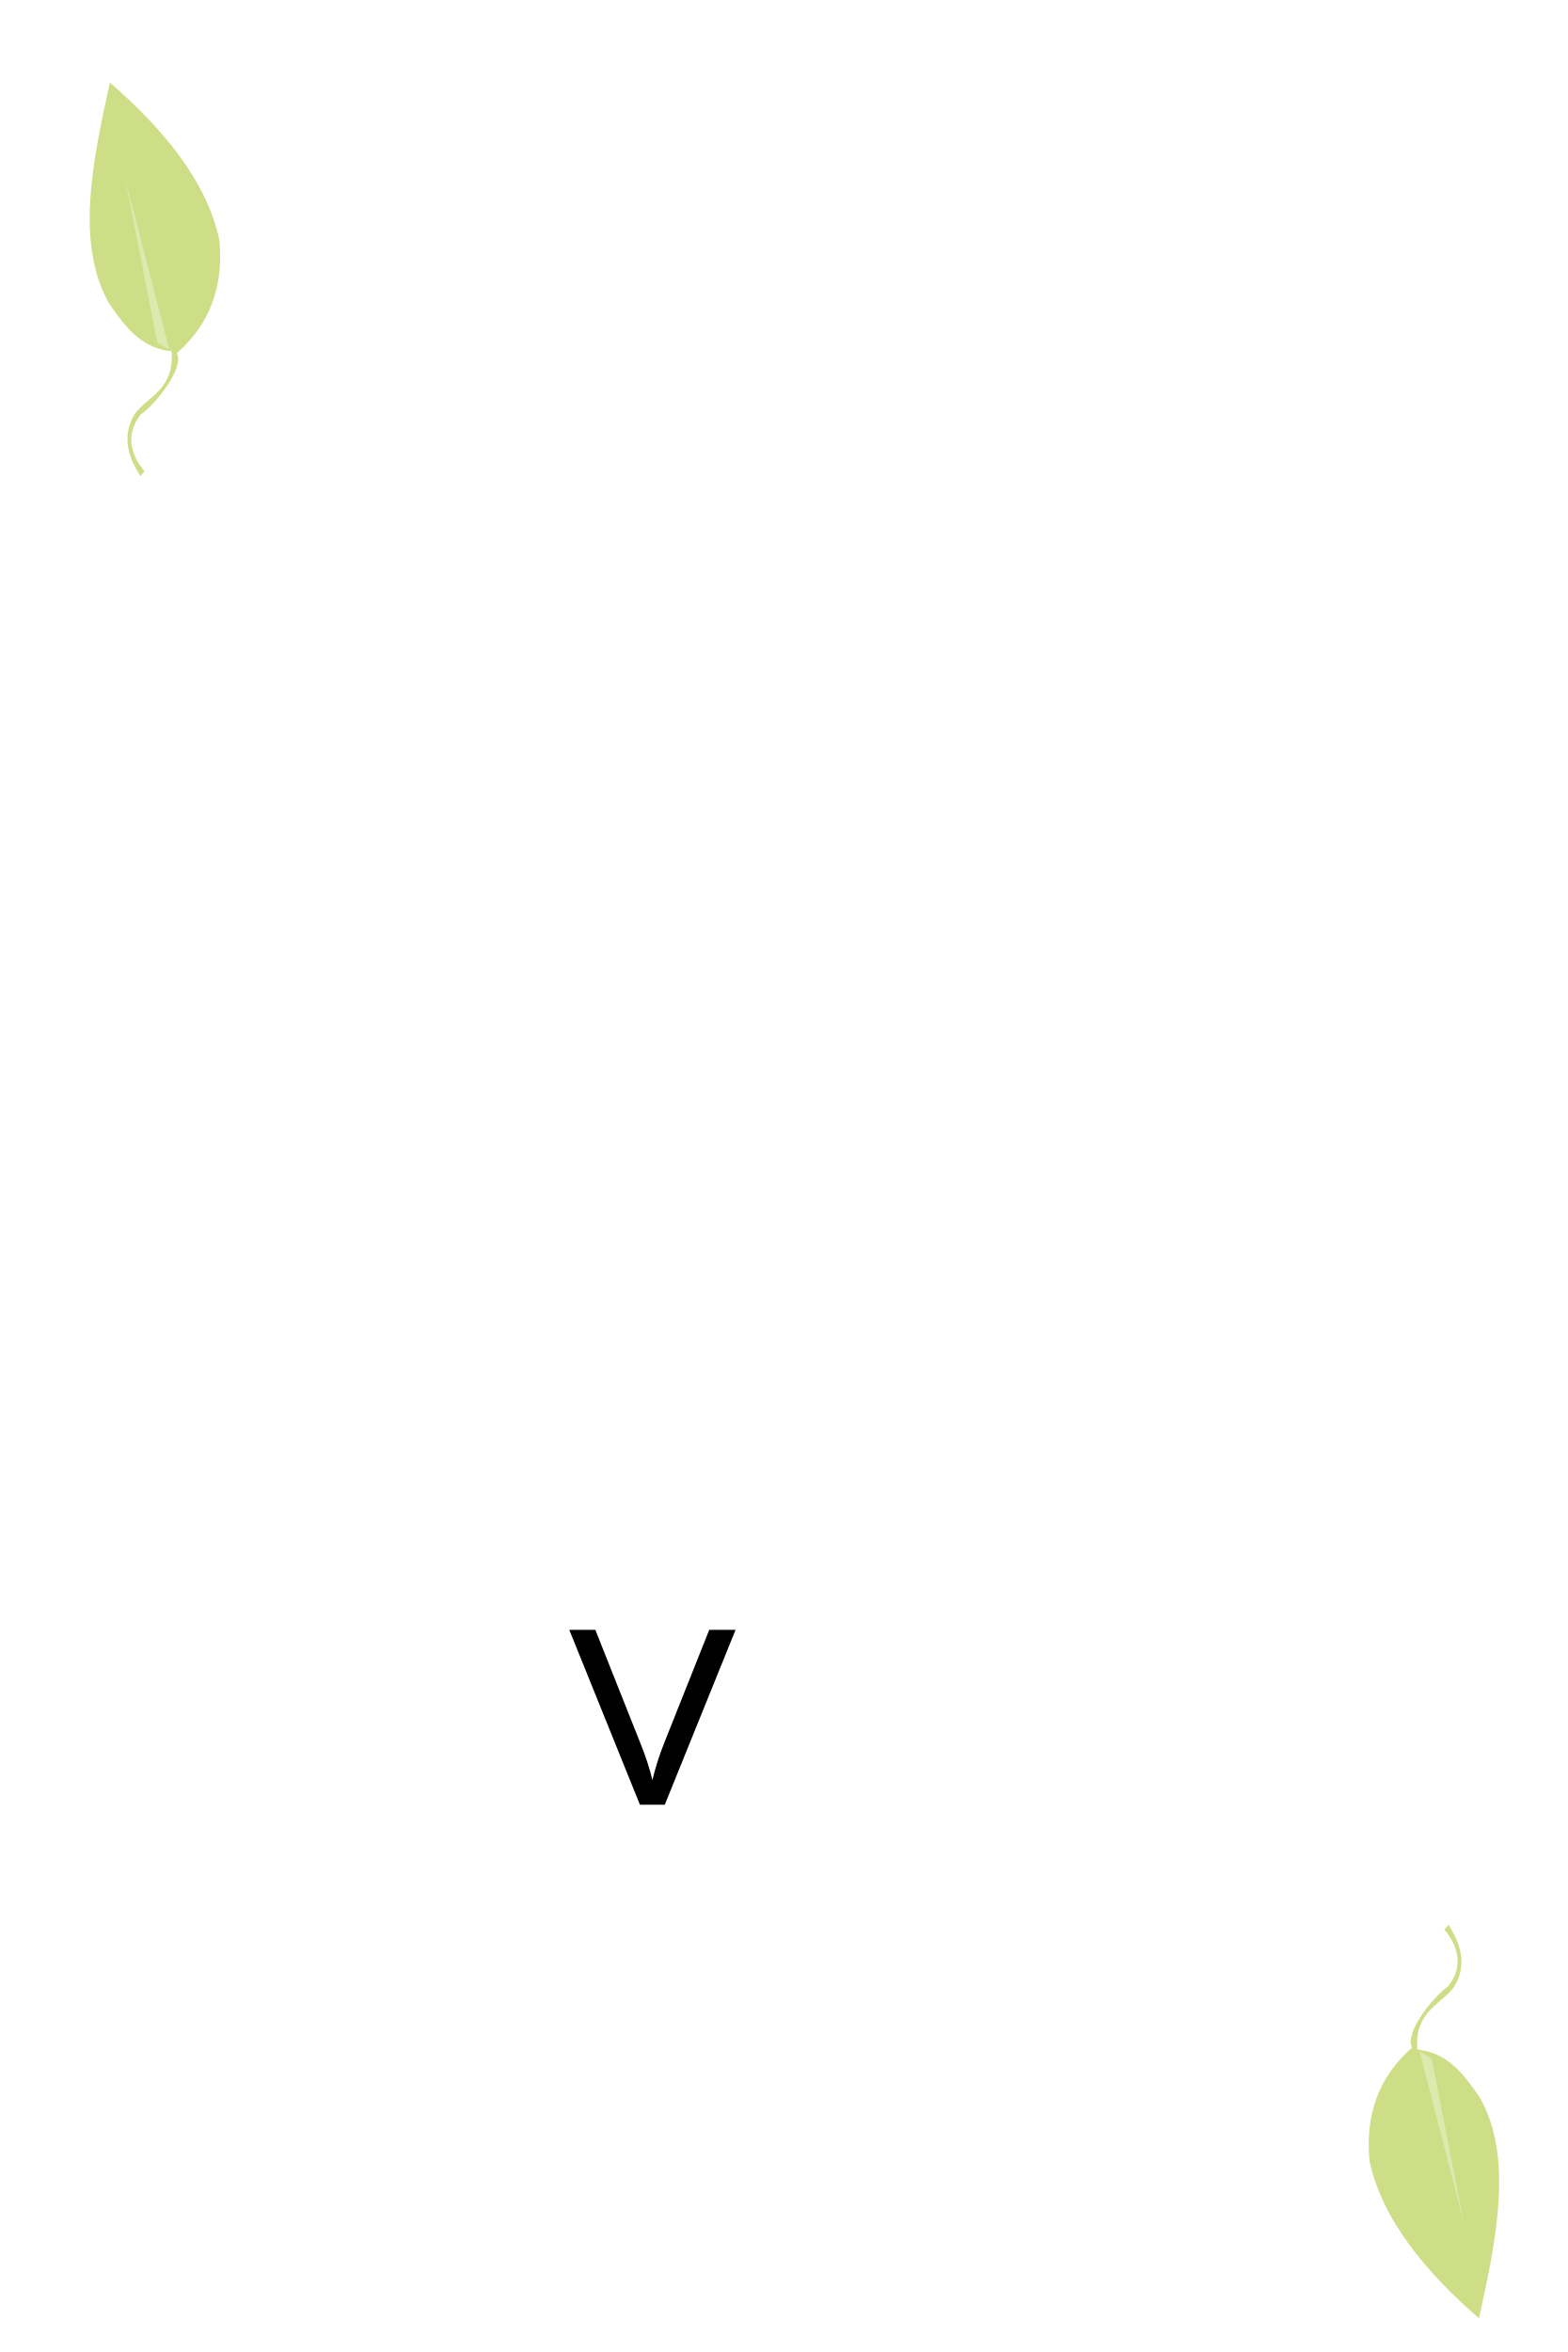
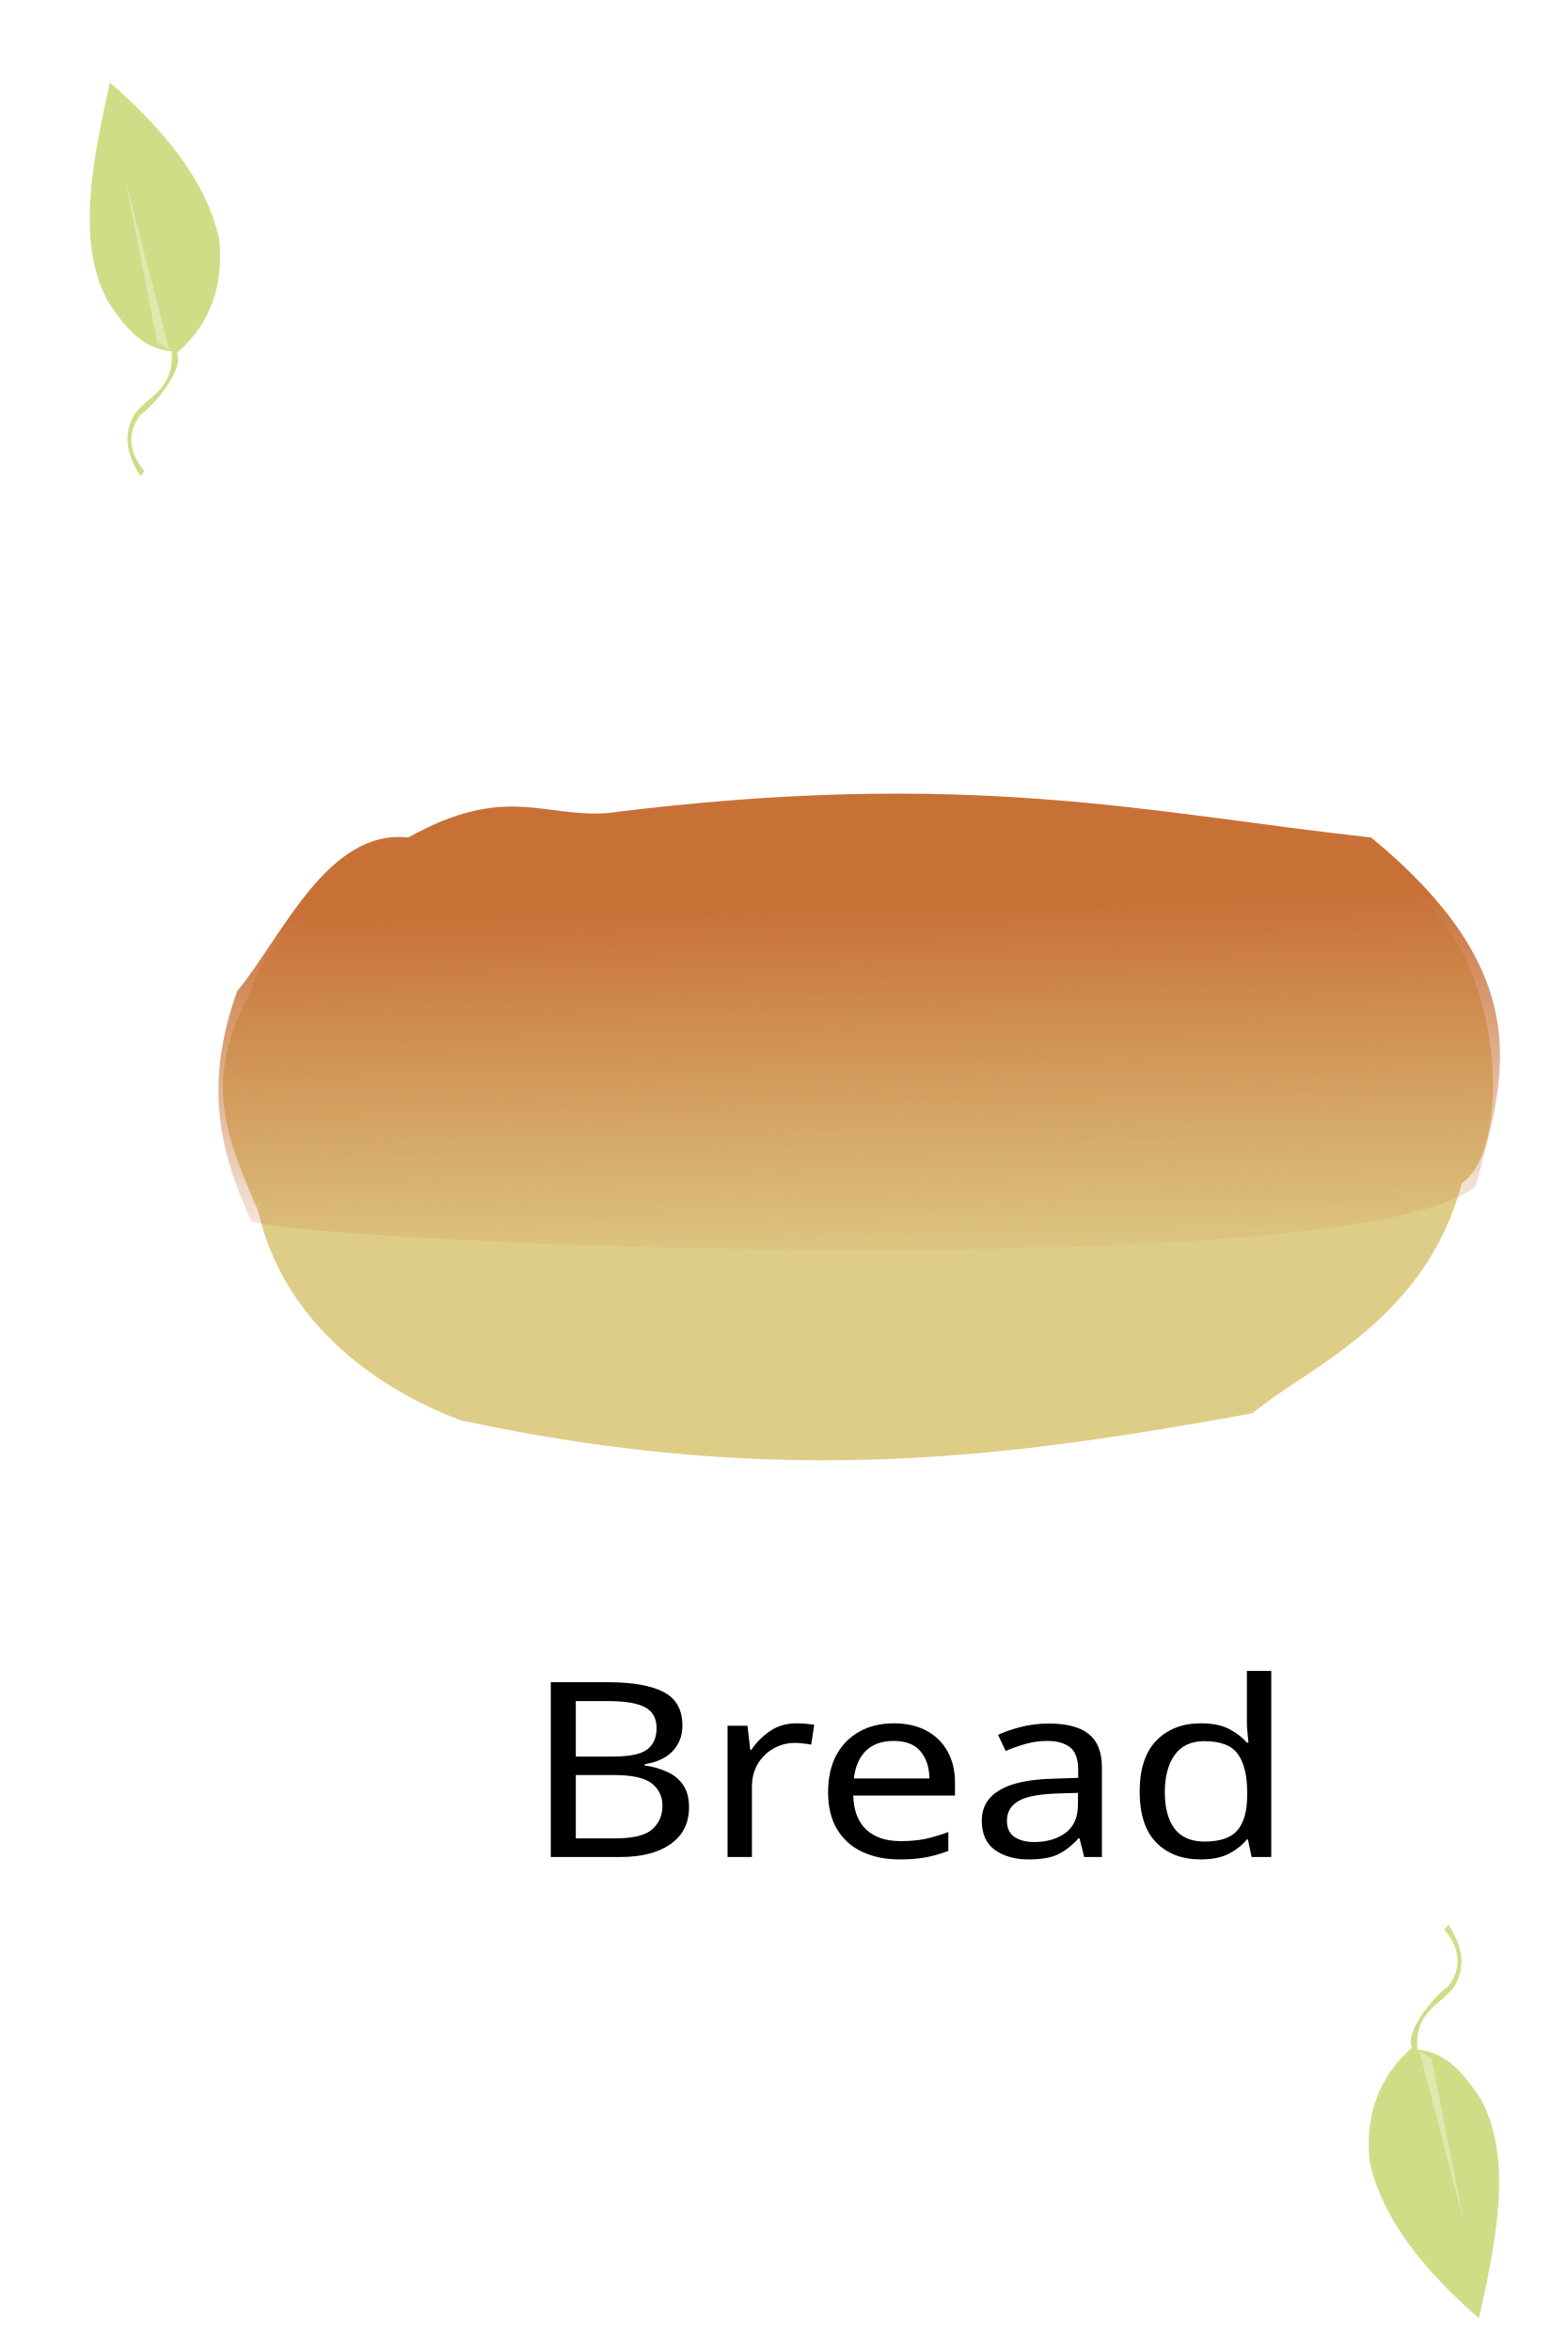
- <svg xmlns="http://www.w3.org/2000/svg" width="200" height="300" id="svg5382" version="1.1">
-   <defs id="defs5384" />
+ <svg xmlns="http://www.w3.org/2000/svg" xmlns:xlink="http://www.w3.org/1999/xlink" width="200" height="300" id="svg5382" version="1.1">
+   <defs id="defs5384">
+     <linearGradient id="linearGradient5220">
+       <stop style="stop-color:#c87137;stop-opacity:1;" offset="0" id="stop5222" />
+       <stop style="stop-color:#c87137;stop-opacity:0;" offset="1" id="stop5224" />
+     </linearGradient>
+     <linearGradient xlink:href="#linearGradient5220" id="linearGradient5226" x1="121.336" y1="115.2" x2="122.377" y2="163.271" gradientUnits="userSpaceOnUse" />
+   </defs>
  <g id="layer1" transform="translate(0,-752.3622)">
    <rect style="fill:#ffffff;stroke:none" id="rect5598" width="204.387" height="316.13" x="-2.691" y="746.839" />
    <g id="g5444" transform="matrix(0.3349987,0,0,0.3349987,-3.047926,493.8814)">
      <path id="path5203" d="m 62.497,953.684 c -4.799,-7.315 -7.839,-15.546 -2.676,-24.502 5.051,-7.165 15.018,-9.271 14.143,-23.353 -11.876,-1.478 -17.792,-9.922 -23.698,-18.376 -12.912,-22.581 -6.68,-53.79 0.382,-85.374 21.057,18.184 37.549,38.222 42.428,60.489 2.294,22.135 -6.882,35.545 -16.054,43.644 2.8,6.251 -9.177,20.417 -13.76,23.353 -4.453,5.31 -5.829,13.005 1.529,21.439 z" style="fill:#cdde87;stroke:#ffffff;stroke-width:1.001px;stroke-linecap:butt;stroke-linejoin:miter;stroke-opacity:1" />
      <path id="path5205" d="M 68.995,902.001 56.763,839.597 73.582,904.68 z" style="fill:#dde9af;stroke:none" />
    </g>
    <g id="g5444-8" transform="matrix(-0.3349987,0,0,-0.3349987,205.7514,1317.074)">
      <path id="path5203-4" d="m 62.497,953.684 c -4.799,-7.315 -7.839,-15.546 -2.676,-24.502 5.051,-7.165 15.018,-9.271 14.143,-23.353 -11.876,-1.478 -17.792,-9.922 -23.698,-18.376 -12.912,-22.581 -6.68,-53.79 0.382,-85.374 21.057,18.184 37.549,38.222 42.428,60.489 2.294,22.135 -6.882,35.545 -16.054,43.644 2.8,6.251 -9.177,20.417 -13.76,23.353 -4.453,5.31 -5.829,13.005 1.529,21.439 z" style="fill:#cdde87;stroke:#ffffff;stroke-width:1.001px;stroke-linecap:butt;stroke-linejoin:miter;stroke-opacity:1" />
      <path id="path5205-0" d="M 68.995,902.001 56.763,839.597 73.582,904.68 z" style="fill:#dde9af;stroke:none" />
    </g>
-     <text xml:space="preserve" style="font-size:33.215px;font-style:normal;font-weight:normal;line-height:125%;letter-spacing:0px;word-spacing:0px;fill:#000000;fill-opacity:1;stroke:none;font-family:Sans" x="68.273" y="1045.232" id="text5494" transform="scale(1.063798,0.9400285)">
-       <tspan id="tspan5496" x="68.273" y="1045.232">V</tspan>
+     <text xml:space="preserve" style="font-size:33.215px;font-style:normal;font-weight:normal;line-height:125%;letter-spacing:0px;word-spacing:0px;fill:#000000;fill-opacity:1;stroke:none;font-family:Sans" x="62.834" y="1052.335" id="text5494" transform="scale(1.063798,0.9400285)">
+       <tspan id="tspan5496" x="62.834" y="1052.335">Bread</tspan>
    </text>
+     <g id="g5228">
+       <path transform="translate(0,752.3622)" id="path4708" d="m 32.938,154.451 c 2.885,12.98 13.436,22.034 25.816,26.706 41.782,8.986 71.396,4.449 101.039,-0.89 7.01,-5.899 22.047,-11.722 26.706,-29.377 6.968,-4.503 5.482,-33.513 -10.237,-39.169 -17.428,-11.728 -59.735,-8.253 -97.478,-7.567 -15.95,1.927 -43.722,9.345 -46.736,22.255 -6.358,11.358 -3.164,18.656 0.89,28.042 z" style="fill:#decd87;stroke:none" />
+       <path transform="translate(0,752.3622)" id="path4710" d="m 52.077,106.825 c -10.317,-1.14 -16.085,12.69 -21.81,19.585 -4.61,12.766 -1.785,21.283 1.78,29.377 9.278,2.914 140.208,8.302 156.231,-4.451 3.442,-13.402 8.522,-26.506 -13.353,-44.51 -28.343,-3.113 -51.271,-8.934 -97.478,-3.116 -8.155,0.585 -13.007,-3.784 -25.371,3.116 z" style="fill:url(#linearGradient5226);stroke:none;fill-opacity:1" />
+     </g>
  </g>
</svg>
